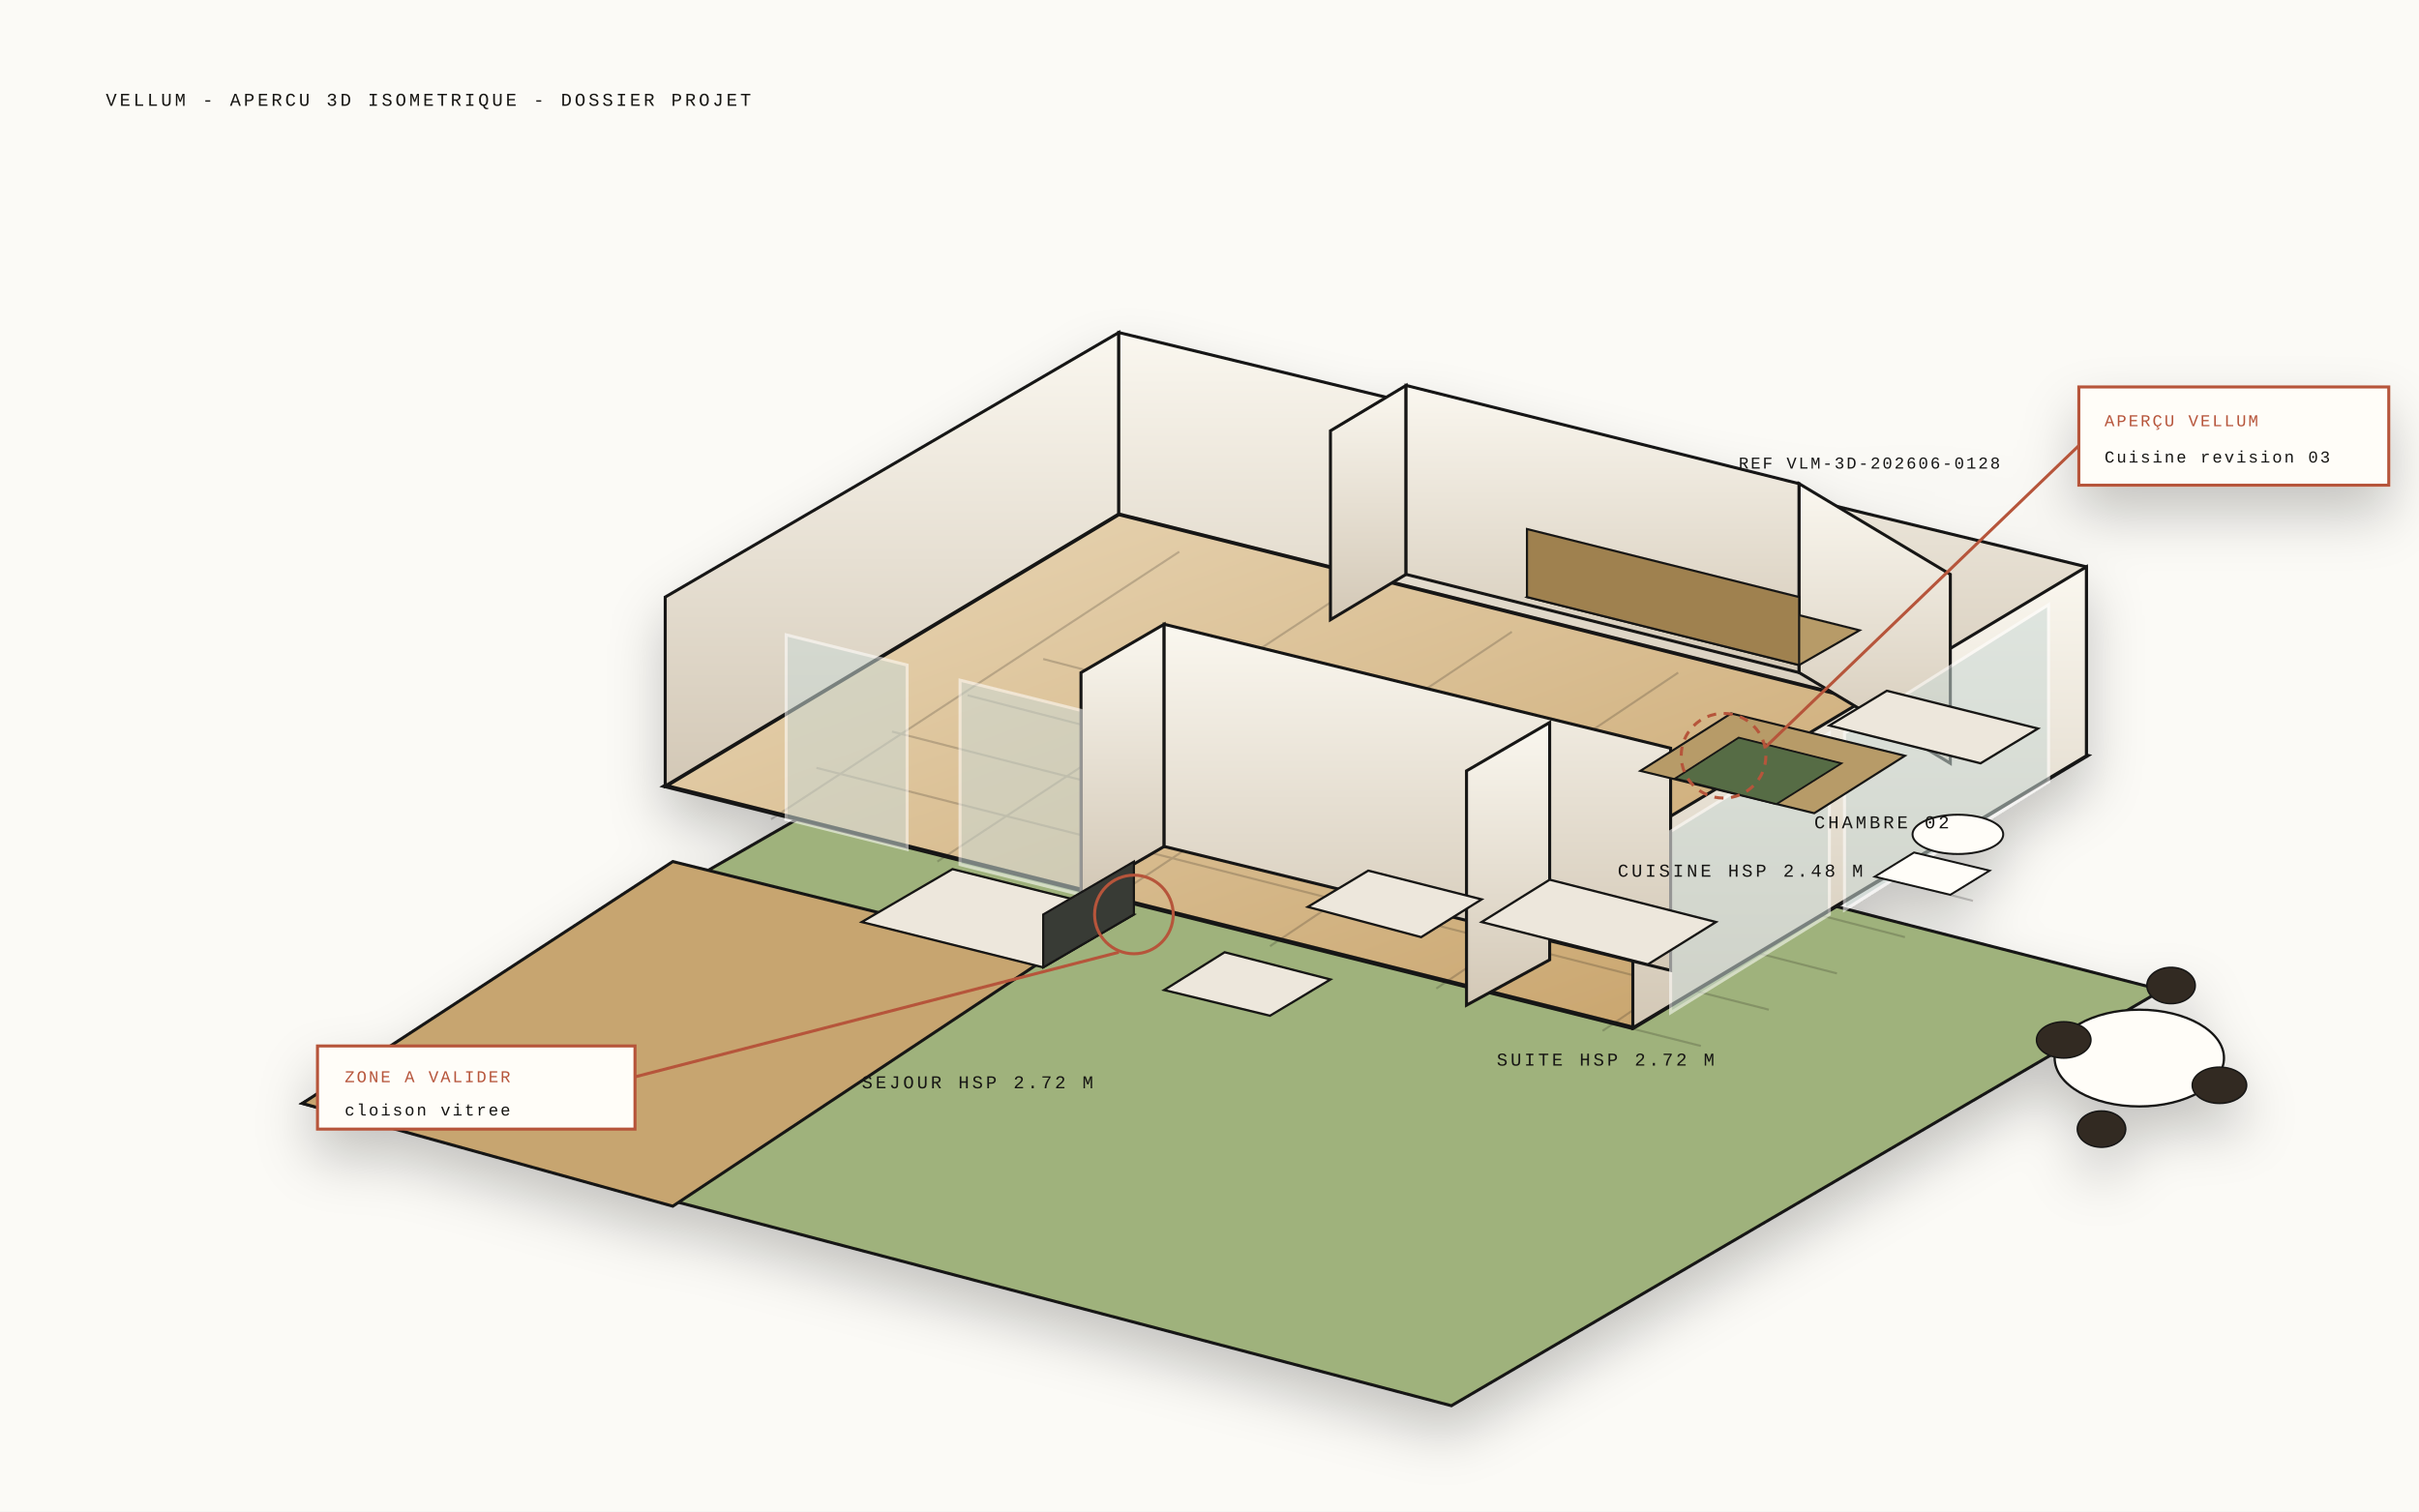
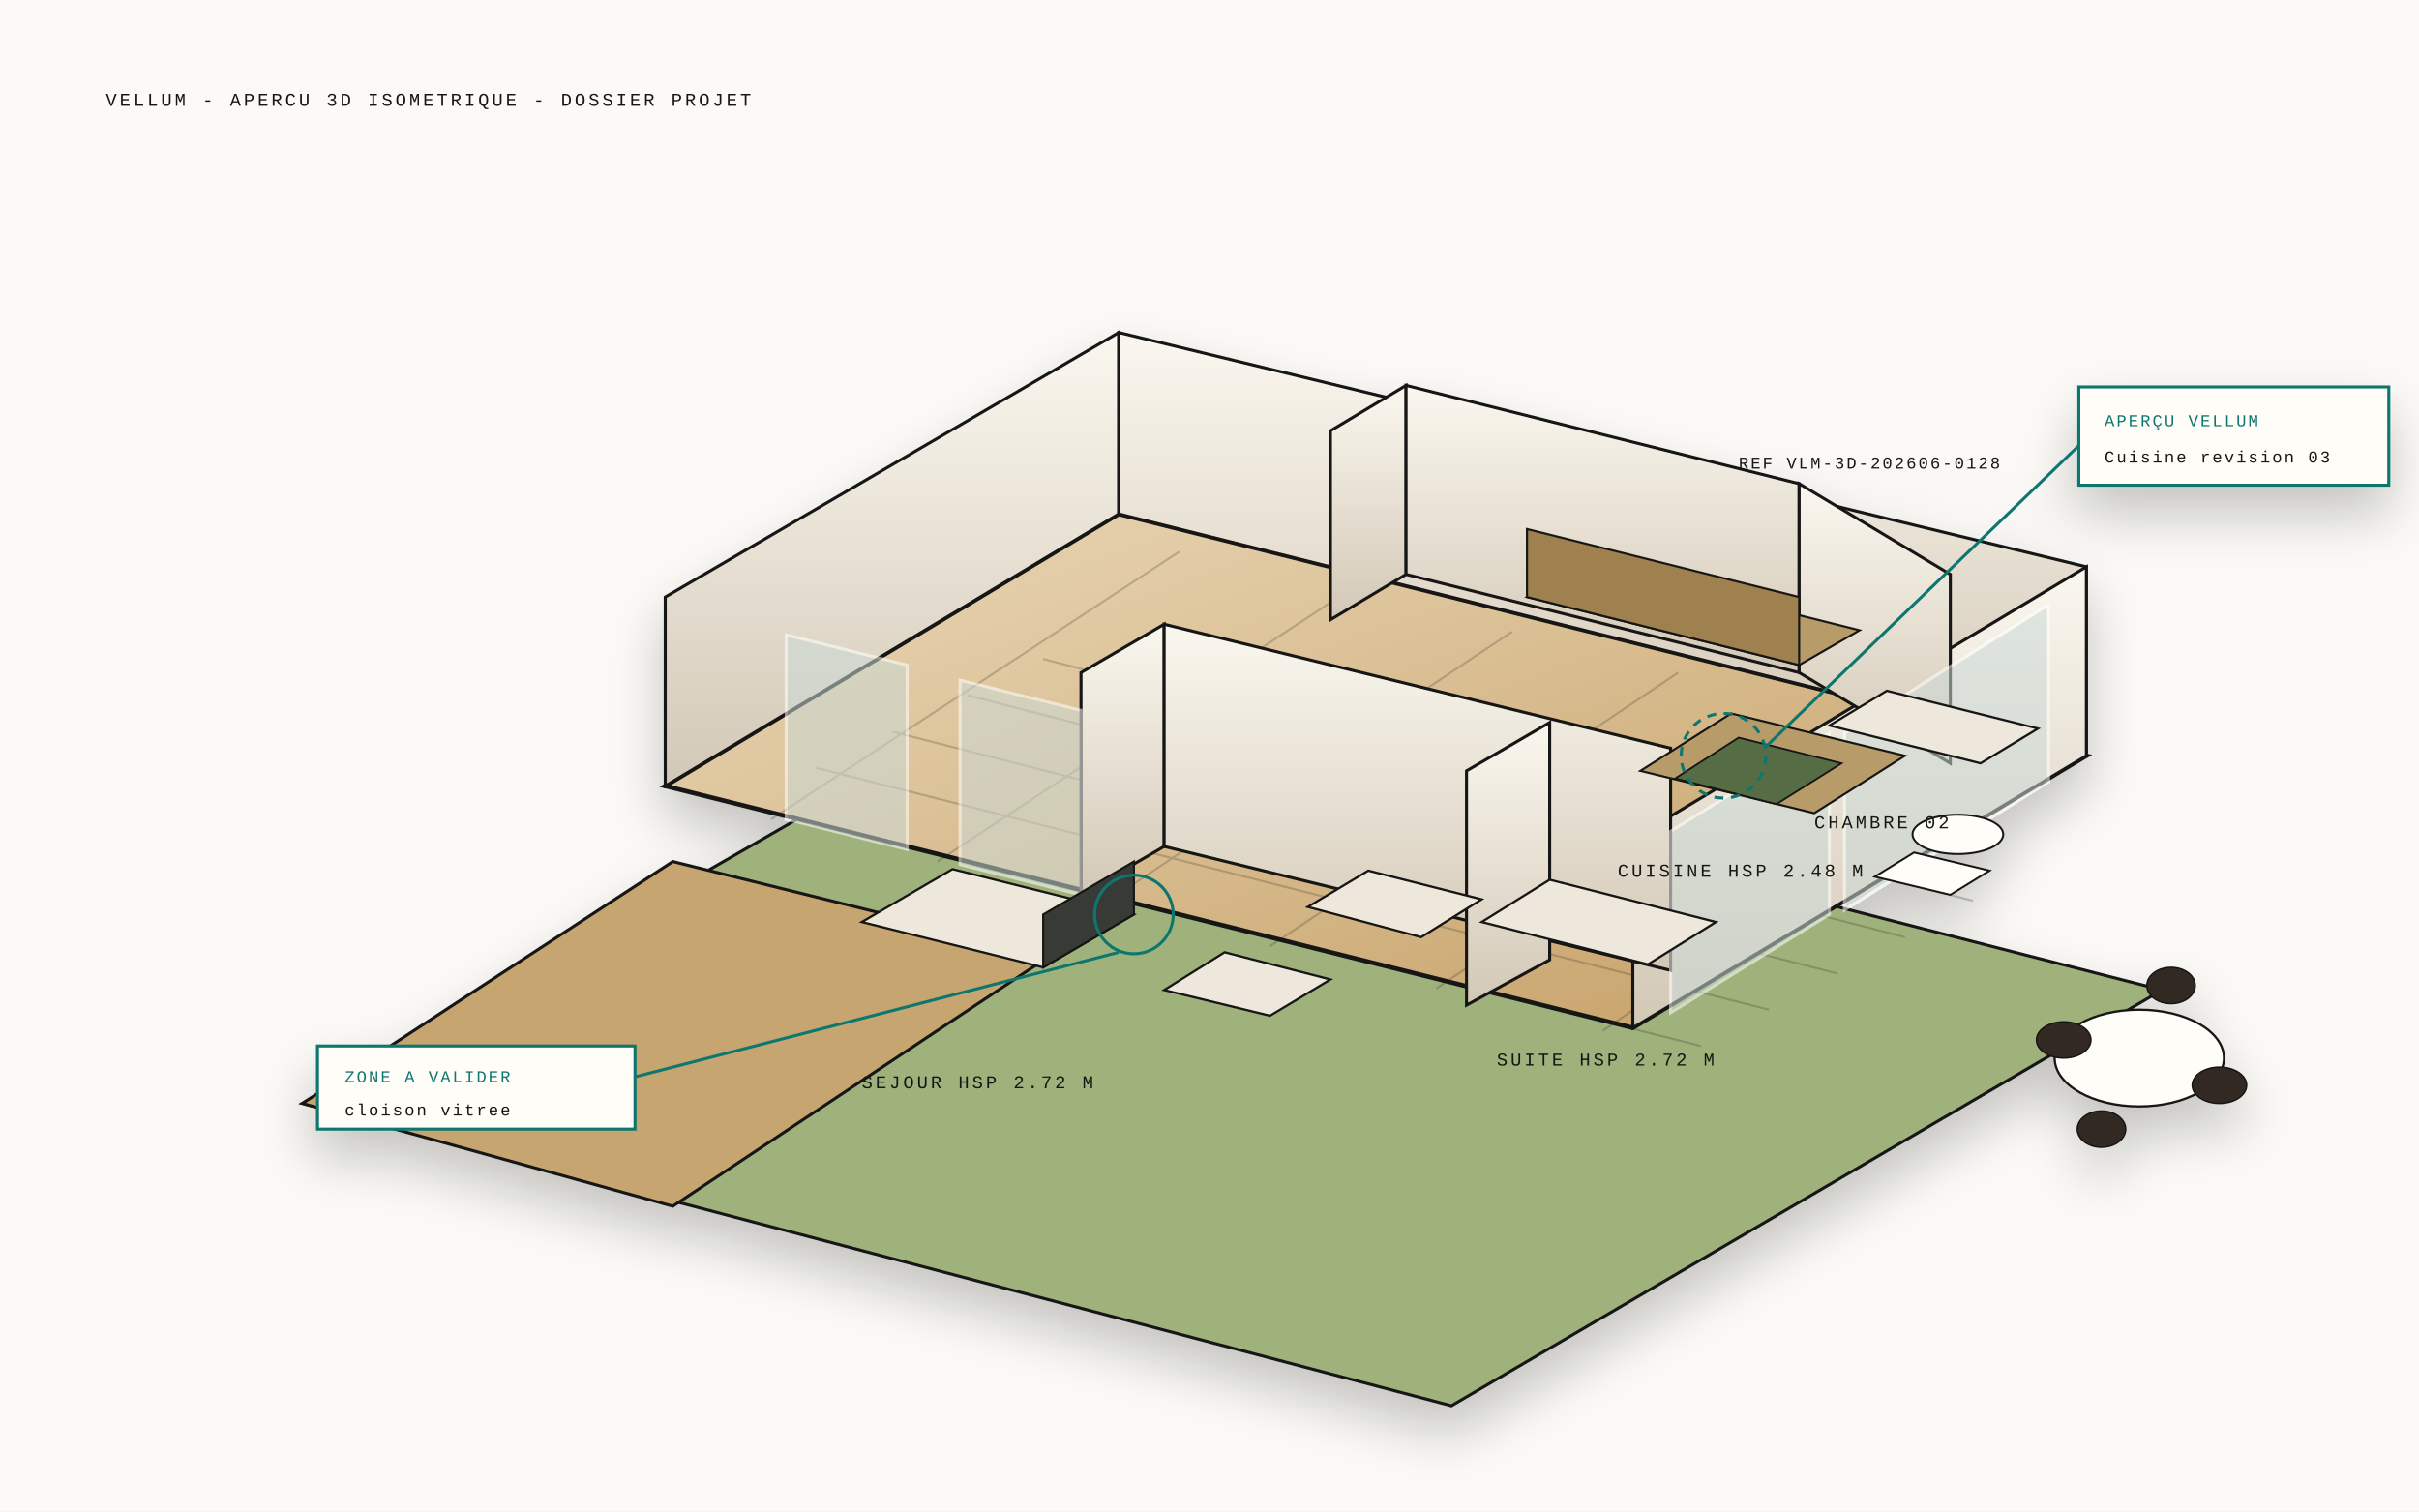
<svg xmlns="http://www.w3.org/2000/svg" viewBox="0 0 1600 1000">
  <defs>
    <linearGradient id="f" x1="0" y1="0" x2="1" y2="1">
      <stop offset="0" stop-color="#ead8b8" />
      <stop offset="1" stop-color="#c49d62" />
    </linearGradient>
    <linearGradient id="w" x1="0" y1="0" x2="0" y2="1">
      <stop offset="0" stop-color="#faf7ef" />
      <stop offset="1" stop-color="#d3c8b6" />
    </linearGradient>
    <filter id="s" x="-20%" y="-20%" width="140%" height="150%">
      <feDropShadow dx="0" dy="18" stdDeviation="18" flood-color="#171613" flood-opacity=".22" />
    </filter>
-     <style>.bg{fill:#fbfaf6}.floor{fill:url(#f);stroke:#171613;stroke-width:3}.wall{fill:url(#w);stroke:#171613;stroke-width:2}.glass{fill:#cbd8d6;stroke:white;stroke-width:2;opacity:.55}.fur{fill:#ede7dc;stroke:#171613;stroke-width:1.5}.cab{fill:#b79b68;stroke:#171613;stroke-width:1.4}.dark{fill:#393a36;stroke:#171613;stroke-width:1.4}.garden{fill:#9fb27b;stroke:#171613;stroke-width:2}.deck{fill:#c7a56f;stroke:#171613;stroke-width:2}.line{stroke:#171613;stroke-width:1.4;fill:none}.red{stroke:#b6543a;stroke-width:2;fill:none}.mono{font-family:Courier New,monospace;fill:#171613}.label{font-size:12px;letter-spacing:.16em}.small{font-size:11px;letter-spacing:.12em}.stamp{fill:#b6543a}</style>
+     <style>.bg{fill:#fbfaf6}.floor{fill:url(#f);stroke:#171613;stroke-width:3}.wall{fill:url(#w);stroke:#171613;stroke-width:2}.glass{fill:#cbd8d6;stroke:white;stroke-width:2;opacity:.55}.fur{fill:#ede7dc;stroke:#171613;stroke-width:1.5}.cab{fill:#b79b68;stroke:#171613;stroke-width:1.4}.dark{fill:#393a36;stroke:#171613;stroke-width:1.4}.garden{fill:#9fb27b;stroke:#171613;stroke-width:2}.deck{fill:#c7a56f;stroke:#171613;stroke-width:2}.line{stroke:#171613;stroke-width:1.4;fill:none}.red{stroke:#0f766e;stroke-width:2;fill:none}.mono{font-family:Courier New,monospace;fill:#171613}.label{font-size:12px;letter-spacing:.16em}.small{font-size:11px;letter-spacing:.12em}.stamp{fill:#0f766e}</style>
  </defs>
  <rect class="bg" width="1600" height="1000" />
  <g filter="url(#s)" transform="translate(80 80)">
    <polygon points="120,650 880,850 1350,575 590,380" class="garden" />
    <polygon points="120,650 365,718 615,552 365,490" class="deck" />
    <polygon points="360,440 1000,600 1300,420 660,260" class="floor" />
    <g opacity=".2" class="line">
      <path d="M410 452 1045 612M460 428 1090 588M510 404 1135 564M560 380 1180 540M610 356 1225 516" />
      <path d="M430 462 700 285M540 490 810 312M650 518 920 338M760 546 1030 365M870 574 1140 392M980 602 1250 418" />
    </g>
    <polygon points="360,440 360,315 660,140 660,260" class="wall" />
    <polygon points="660,260 660,140 1300,295 1300,420" class="wall" />
    <polygon points="1300,420 1300,295 1000,475 1000,600" class="wall" />
    <polygon points="635,512 635,365 690,333 690,480" class="wall" />
    <polygon points="690,480 690,333 1025,415 1025,562" class="wall" />
    <polygon points="890,585 890,430 945,398 945,555" class="wall" />
    <polygon points="800,330 800,205 850,175 850,300" class="wall" />
    <polygon points="850,300 850,175 1110,240 1110,365" class="wall" />
    <polygon points="1110,365 1110,240 1210,300 1210,425" class="wall" />
    <polygon points="440,462 440,340 520,360 520,482" class="glass" />
    <polygon points="555,492 555,370 635,390 635,512" class="glass" />
    <polygon points="1025,590 1025,470 1130,405 1130,525" class="glass" />
    <polygon points="1140,522 1140,405 1275,320 1275,437" class="glass" />
    <polygon points="490,530 610,560 670,525 550,495" class="fur" />
    <polygon points="610,560 610,525 670,490 670,525" class="dark" />
    <polygon points="690,575 760,592 800,568 730,550" class="fur" />
    <polygon points="785,520 860,540 900,515 825,496" class="fur" />
    <polygon points="930,315 1110,360 1150,337 970,292" class="cab" />
    <polygon points="930,315 930,270 1110,315 1110,360" fill="#9f8150" stroke="#171613" stroke-width="1.4" />
    <polygon points="1005,430 1120,458 1180,420 1065,392" class="cab" />
    <polygon points="1028,435 1095,452 1138,425 1070,408" fill="#566c45" stroke="#171613" stroke-width="1.2" />
    <polygon points="900,530 1010,558 1055,530 945,502" class="fur" />
    <polygon points="1130,400 1230,425 1268,402 1168,377" class="fur" />
    <polygon points="1160,500 1210,512 1236,496 1186,484" fill="#fffdf8" stroke="#171613" stroke-width="1.3" />
    <ellipse cx="1215" cy="472" rx="30" ry="13" fill="#fffdf8" stroke="#171613" stroke-width="1.3" />
    <circle cx="1060" cy="420" r="28" class="red" stroke-dasharray="6 5" />
    <path d="M1088 414 1300 210" class="red" />
-     <rect x="1295" y="176" width="205" height="65" fill="#fffdf8" stroke="#b6543a" stroke-width="2" />
+     <rect x="1295" y="176" width="205" height="65" fill="#fffdf8" stroke="#0f766e" stroke-width="2" />
    <text x="1312" y="202" class="mono small stamp">APERÇU VELLUM</text>
    <text x="1312" y="226" class="mono small">Cuisine revision 03</text>
    <circle cx="670" cy="525" r="26" class="red" />
    <path d="M660 550 330 635" class="red" />
-     <rect x="130" y="612" width="210" height="55" fill="#fffdf8" stroke="#b6543a" stroke-width="2" />
+     <rect x="130" y="612" width="210" height="55" fill="#fffdf8" stroke="#0f766e" stroke-width="2" />
    <text x="148" y="636" class="mono small stamp">ZONE A VALIDER</text>
    <text x="148" y="658" class="mono small">cloison vitree</text>
    <ellipse cx="1335" cy="620" rx="56" ry="32" fill="#fffdf8" stroke="#171613" stroke-width="1.5" />
    <g fill="#332a22" stroke="#171613" stroke-width="1">
      <ellipse cx="1285" cy="608" rx="18" ry="12" />
      <ellipse cx="1388" cy="638" rx="18" ry="12" />
      <ellipse cx="1356" cy="572" rx="16" ry="12" />
      <ellipse cx="1310" cy="667" rx="16" ry="12" />
    </g>
    <text x="490" y="640" class="mono label">SEJOUR HSP 2.72 M</text>
    <text x="990" y="500" class="mono label">CUISINE HSP 2.48 M</text>
    <text x="910" y="625" class="mono label">SUITE HSP 2.72 M</text>
    <text x="1120" y="468" class="mono label">CHAMBRE 02</text>
    <text x="1070" y="230" class="mono small">REF VLM-3D-202606-0128</text>
  </g>
  <text x="70" y="70" class="mono label">VELLUM - APERCU 3D ISOMETRIQUE - DOSSIER PROJET</text>
</svg>
